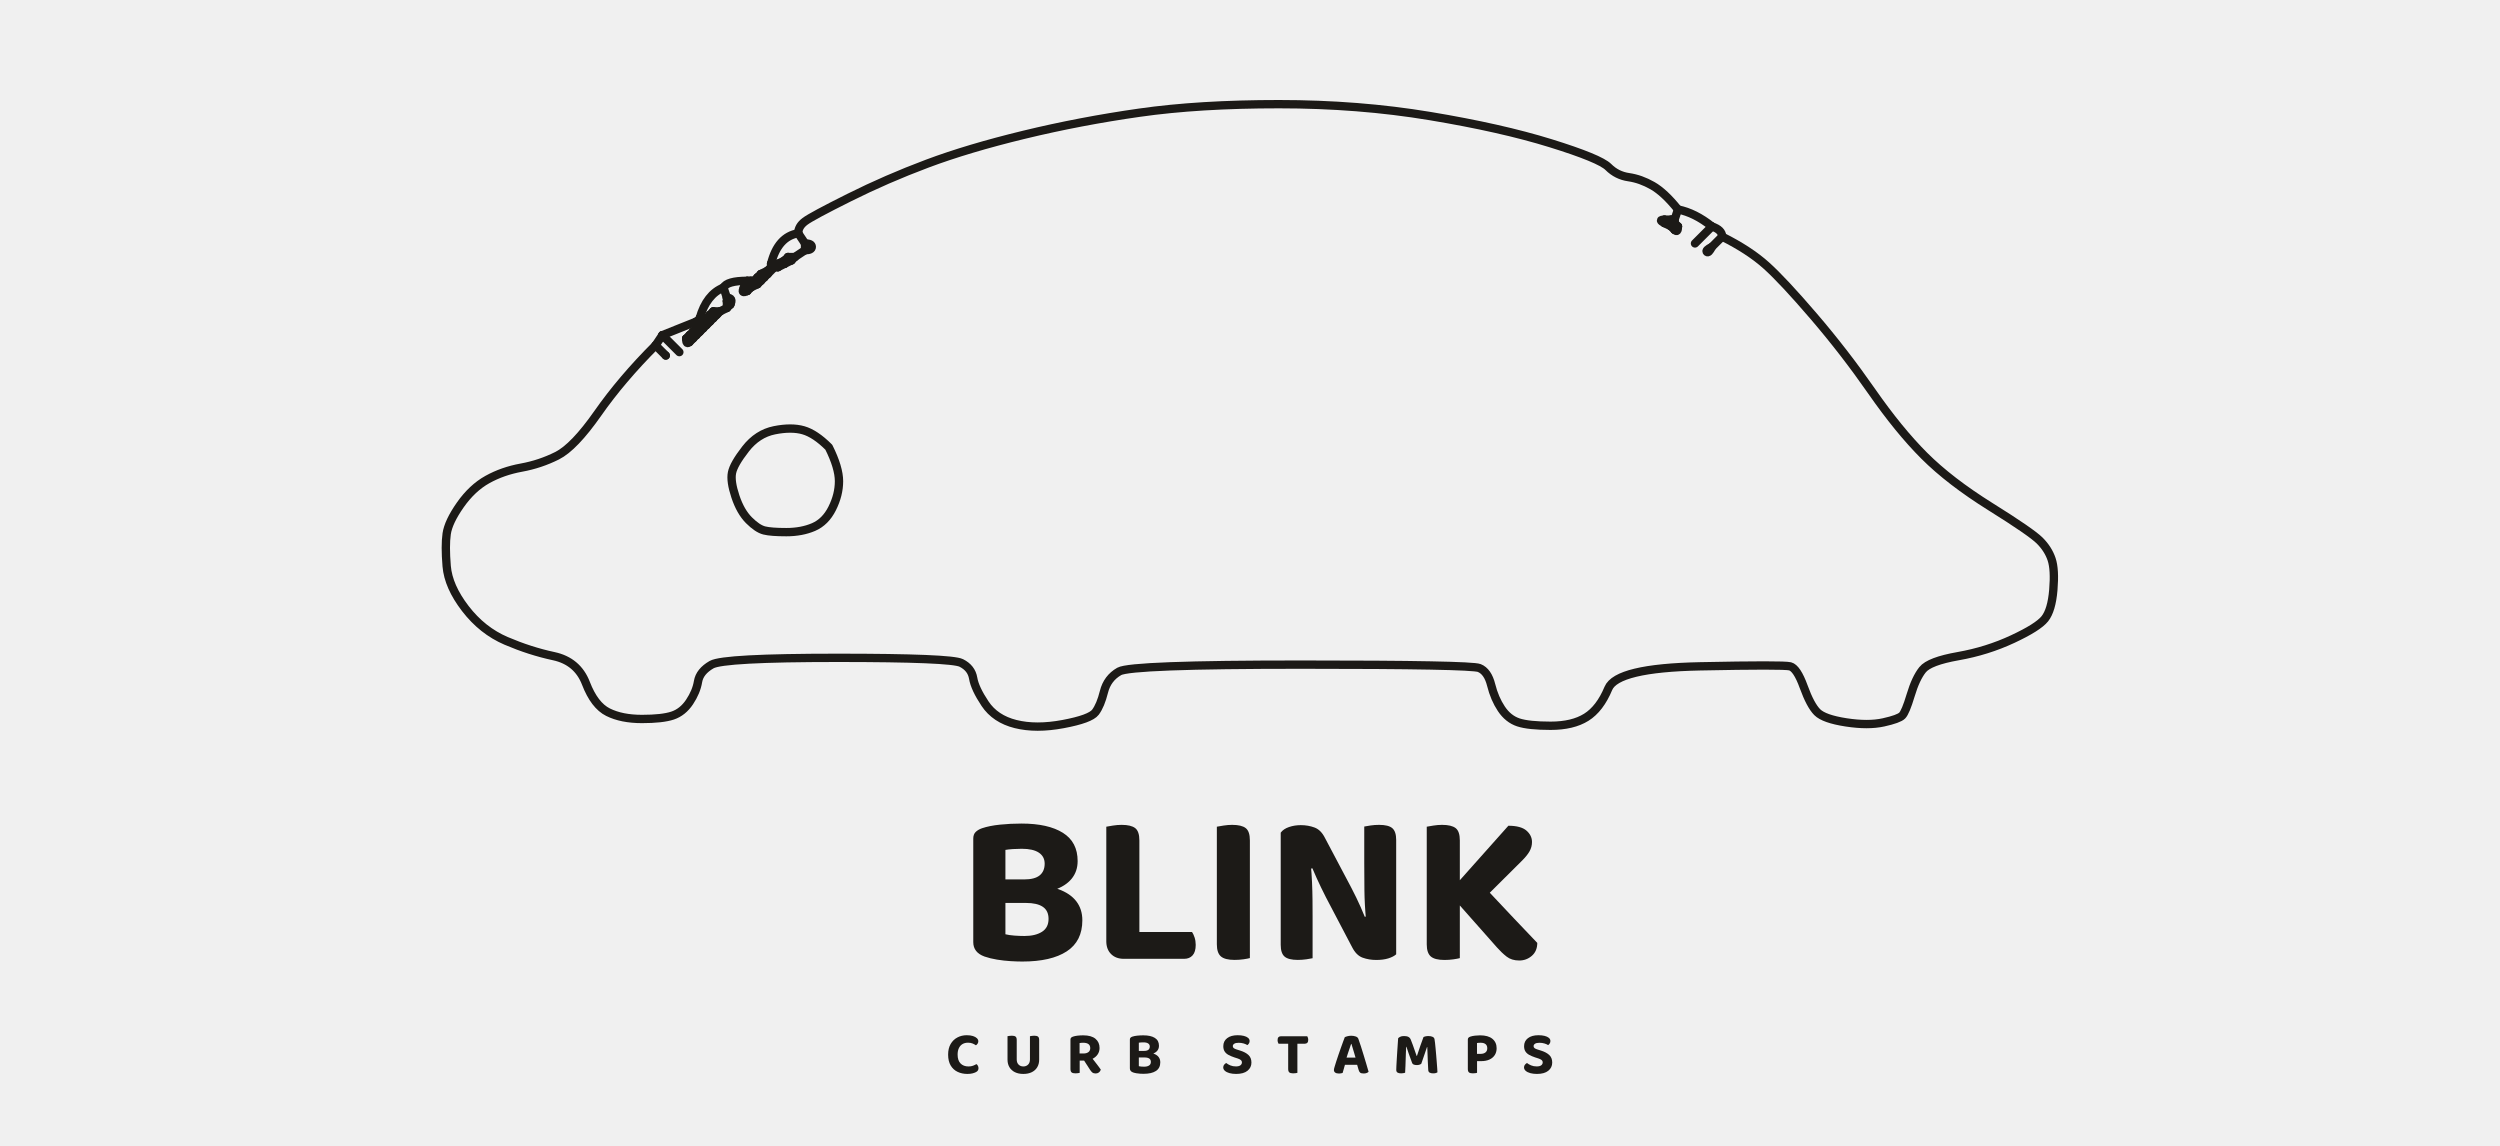
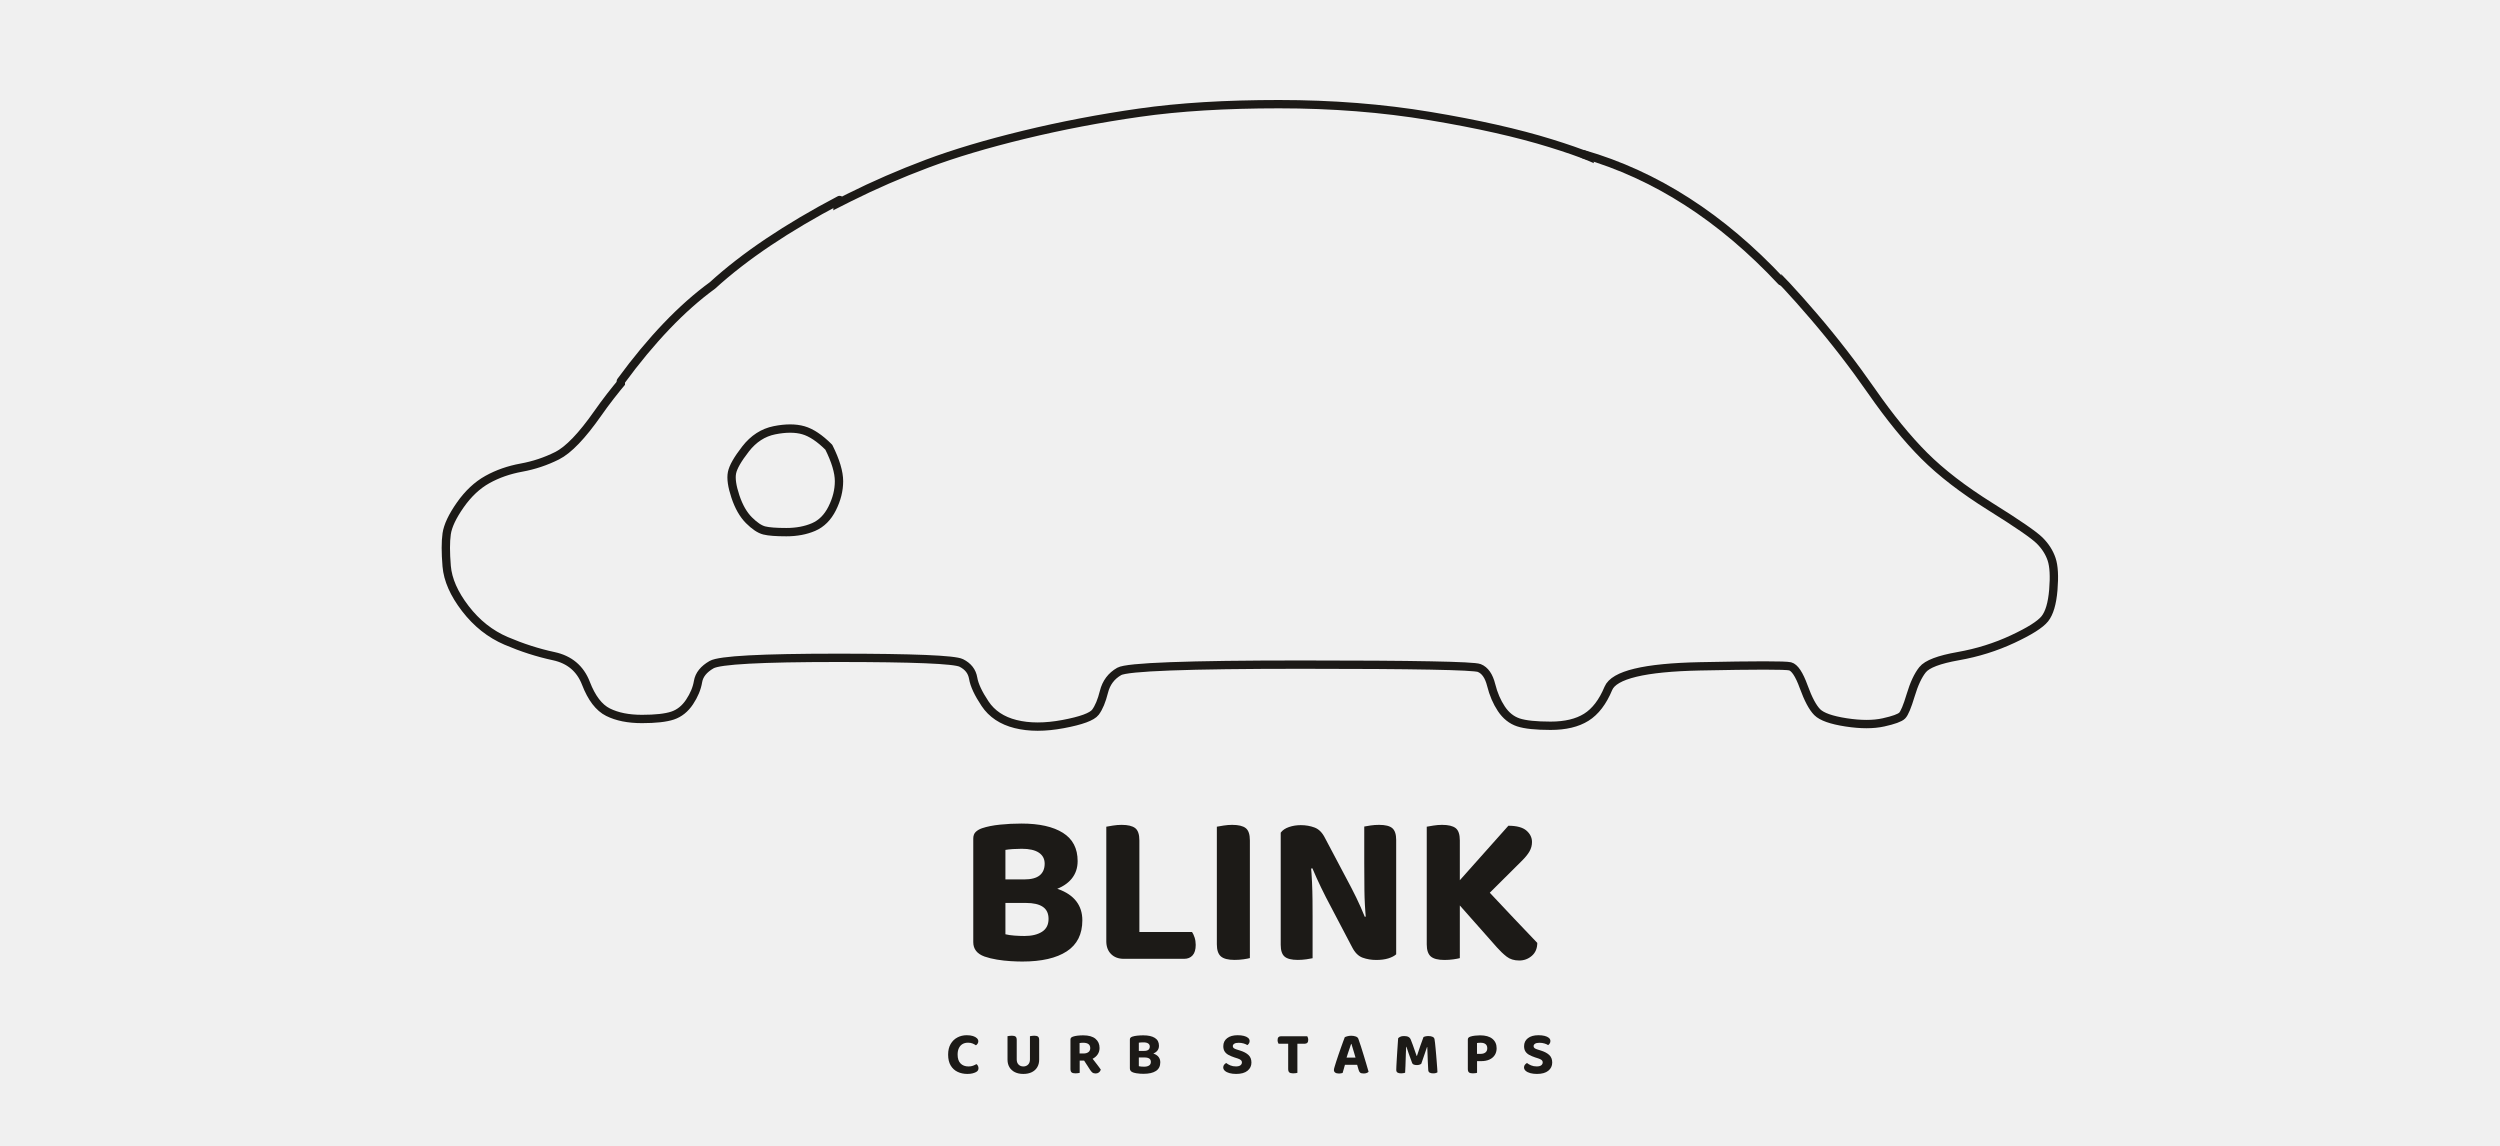
<svg xmlns="http://www.w3.org/2000/svg" viewBox="0 0 1200 550">
+   <defs>
+     <mask id="blink-cleanup">
+       <rect width="1200" height="550" fill="white" />
+       <path d="M300 90H400V185H300Z M765 70H855V135H765Z" fill="black" />
+     </mask>
+   </defs>
  <g fill="none">
-     <g fill="none" stroke="#1c1a17" stroke-width="4" stroke-linecap="round" stroke-linejoin="round">
+     <g fill="none" stroke="#1c1a17" stroke-width="4" stroke-linecap="round" stroke-linejoin="round" mask="url(#blink-cleanup)">
      <path d="M 360.33 138.04 L 360.33 136.41" />
      <path d="M 360.33 138.04 L 363.59 136.41" />
      <path d="M 360.33 138.04 L 358.70 139.67" />
      <path d="M 363.59 136.41 L 361.96 134.78" />
      <path d="M 363.59 136.41 L 365.22 134.78" />
      <path d="M 358.70 139.67 L 357.07 138.04" />
      <path d="M 358.70 139.67 Q 355.43 141.30 357.07 138.04" />
      <path d="M 334.24 160.87 L 332.61 159.24" />
      <path d="M 334.24 160.87 L 335.87 159.24" />
      <path d="M 334.24 160.87 L 332.61 162.50" />
      <path d="M 798.91 105.43 Q 795.65 105.43 798.91 107.07" />
      <path d="M 798.91 105.43 L 802.17 105.43" />
      <path d="M 798.91 105.43 L 798.91 107.07" />
      <path d="M 803.80 105.43 L 805.43 100.54" />
      <path d="M 803.80 105.43 L 802.17 105.43" />
      <path d="M 803.80 105.43 L 803.80 107.07" />
      <path d="M 335.87 155.98 L 335.87 154.35" />
      <path d="M 335.87 155.98 L 334.24 155.98" />
      <path d="M 335.87 155.98 L 337.50 157.61" />
      <path d="M 337.50 157.61 L 339.13 155.98" />
      <path d="M 337.50 157.61 L 335.87 159.24" />
      <path d="M 348.91 142.93 L 347.28 138.04" />
      <path d="M 348.91 142.93 Q 352.17 142.93 350.54 146.20" />
      <path d="M 348.91 142.93 L 348.91 144.57" />
      <path d="M 805.43 100.54 Q 798.91 92.39 793.21 89.13 Q 787.50 85.87 781.79 85.05 Q 776.09 84.24 772.01 80.16 Q 767.93 76.09 744.29 68.75 Q 720.65 61.41 686.41 55.71 Q 652.17 50.00 613.86 50.00 Q 575.54 50.00 547.01 54.08 Q 518.48 58.15 491.58 64.67 Q 464.67 71.20 445.11 78.53 Q 425.54 85.87 407.61 94.84 Q 389.67 103.80 386.41 106.25 Q 383.15 108.70 383.15 111.96" />
      <path d="M 805.43 100.54 Q 813.59 102.17 821.74 108.70" />
      <path d="M 335.87 159.24 L 334.24 157.61" />
      <path d="M 366.85 133.15 L 365.22 131.52" />
      <path d="M 366.85 133.15 L 368.48 131.52" />
      <path d="M 366.85 133.15 L 365.22 134.78" />
      <path d="M 319.57 170.65 L 314.67 165.76" />
      <path d="M 319.57 170.65 Q 322.83 173.91 319.57 170.65" />
      <path d="M 337.50 154.35 L 337.50 152.72" />
      <path d="M 337.50 154.35 L 335.87 154.35" />
      <path d="M 337.50 154.35 L 339.13 155.98" />
      <path d="M 826.63 113.59 Q 826.63 110.33 821.74 108.70" />
      <path d="M 826.63 113.59 Q 839.67 120.11 847.83 127.45 Q 855.98 134.78 870.65 151.90 Q 885.33 169.02 898.37 187.77 Q 911.41 206.52 923.64 218.75 Q 935.87 230.98 955.43 243.21 Q 975.00 255.43 979.08 259.51 Q 983.15 263.59 984.78 268.48 Q 986.41 273.37 985.60 283.15 Q 984.78 292.93 981.52 297.01 Q 978.26 301.09 966.03 306.79 Q 953.80 312.50 939.95 314.95 Q 926.09 317.39 922.83 321.47 Q 919.57 325.54 917.12 333.70 Q 914.67 341.85 913.04 343.48 Q 911.41 345.11 904.08 346.74 Q 896.74 348.37 886.14 346.74 Q 875.54 345.11 872.28 341.85 Q 869.02 338.59 865.76 329.62 Q 862.50 320.65 859.24 319.84 Q 855.98 319.02 816.03 319.84 Q 776.09 320.65 772.01 330.43 Q 767.93 340.22 761.41 344.29 Q 754.89 348.37 744.29 348.37 Q 733.70 348.37 728.80 346.74 Q 723.91 345.11 720.65 340.22 Q 717.39 335.33 715.76 328.80 Q 714.13 322.28 710.05 320.65 Q 705.98 319.02 624.46 319.02 Q 542.93 319.02 537.23 322.28 Q 531.52 325.54 529.89 332.07 Q 528.26 338.59 525.82 341.85 Q 523.37 345.11 510.33 347.55 Q 497.28 350.00 487.50 347.55 Q 477.72 345.11 472.83 337.77 Q 467.93 330.43 467.12 325.54 Q 466.30 320.65 461.41 318.21 Q 456.52 315.76 401.90 315.76 Q 347.28 315.76 341.58 319.02 Q 335.87 322.28 335.05 327.17 Q 334.24 332.07 330.98 336.96 Q 327.72 341.85 322.83 343.48 Q 317.93 345.11 308.15 345.11 Q 298.37 345.11 291.85 341.85 Q 285.33 338.59 281.25 327.99 Q 277.17 317.39 265.76 314.95 Q 254.35 312.50 242.93 307.61 Q 231.52 302.72 223.37 292.12 Q 215.22 281.52 214.40 271.74 Q 213.59 261.96 214.40 256.25 Q 215.22 250.54 220.92 242.39 Q 226.63 234.24 233.97 230.16 Q 241.30 226.09 250.27 224.46 Q 259.24 222.83 267.39 218.75 Q 275.54 214.67 286.96 198.37 Q 298.37 182.07 314.67 165.76" />
      <path d="M 826.63 113.59 L 821.74 118.48" />
      <path d="M 317.93 160.87 L 334.24 154.35" />
      <path d="M 317.93 160.87 L 314.67 165.76" />
      <path d="M 317.93 160.87 L 326.09 169.02" />
      <path d="M 339.13 152.72 L 340.76 151.09" />
      <path d="M 339.13 152.72 L 337.50 152.72" />
      <path d="M 339.13 152.72 L 340.76 154.35" />
      <path d="M 373.37 128.26 L 373.37 126.63" />
      <path d="M 373.37 128.26 L 371.74 128.26" />
      <path d="M 373.37 128.26 L 376.63 126.63" />
      <path d="M 370.11 126.63 Q 373.37 113.59 383.15 111.96" />
      <path d="M 370.11 126.63 L 371.74 126.63" />
      <path d="M 370.11 126.63 L 370.11 128.26" />
      <path d="M 368.48 131.52 L 368.48 129.89" />
      <path d="M 368.48 131.52 L 371.74 128.26" />
      <path d="M 358.70 136.41 L 358.70 134.78" />
      <path d="M 358.70 136.41 L 357.07 138.04" />
      <path d="M 358.70 136.41 L 360.33 136.41" />
      <path d="M 358.70 134.78 Q 348.91 134.78 347.28 138.04" />
      <path d="M 358.70 134.78 L 360.33 134.78" />
      <path d="M 340.76 151.09 L 342.39 149.46" />
      <path d="M 340.76 151.09 L 342.39 152.72" />
      <path d="M 802.17 105.43 L 802.17 107.07" />
      <path d="M 334.24 155.98 L 334.24 154.35" />
      <path d="M 334.24 155.98 L 334.24 157.61" />
      <path d="M 378.26 123.37 L 381.52 123.37" />
      <path d="M 378.26 123.37 L 376.63 125.00" />
      <path d="M 378.26 123.37 L 379.89 125.00" />
      <path d="M 376.63 125.00 L 373.37 126.63" />
      <path d="M 376.63 125.00 L 376.63 126.63" />
      <path d="M 339.13 155.98 L 340.76 154.35" />
      <path d="M 329.35 162.50 L 330.98 160.87" />
      <path d="M 329.35 162.50 Q 329.35 165.76 330.98 164.13" />
      <path d="M 329.35 162.50 L 330.98 164.13" />
      <path d="M 348.91 144.57 L 348.91 147.83" />
      <path d="M 348.91 144.57 L 350.54 146.20" />
      <path d="M 803.80 107.07 L 802.17 107.07" />
      <path d="M 803.80 107.07 L 805.43 108.70" />
      <path d="M 802.17 108.70 L 802.17 107.07" />
      <path d="M 802.17 108.70 L 798.91 107.07" />
      <path d="M 802.17 108.70 L 803.80 110.33" />
      <path d="M 337.50 152.72 L 335.87 152.72" />
      <path d="M 342.39 149.46 L 345.65 149.46" />
      <path d="M 342.39 149.46 L 344.02 151.09" />
      <path d="M 803.80 110.33 L 805.43 108.70" />
      <path d="M 803.80 110.33 Q 805.43 111.96 805.43 108.70" />
      <path d="M 371.74 128.26 L 371.74 126.63" />
      <path d="M 371.74 128.26 L 370.11 128.26" />
      <path d="M 342.39 152.72 L 344.02 151.09" />
      <path d="M 342.39 152.72 L 340.76 154.35" />
      <path d="M 335.87 154.35 L 335.87 152.72" />
      <path d="M 335.87 154.35 L 334.24 154.35" />
      <path d="M 373.37 126.63 L 371.74 126.63" />
      <path d="M 821.74 108.70 L 813.59 116.85" />
      <path d="M 330.98 160.87 L 332.61 159.24" />
      <path d="M 330.98 160.87 L 332.61 162.50" />
      <path d="M 360.33 136.41 L 360.33 134.78" />
      <path d="M 368.48 129.89 L 370.11 128.26" />
      <path d="M 368.48 129.89 L 365.22 131.52" />
      <path d="M 361.96 134.78 L 363.59 133.15" />
      <path d="M 361.96 134.78 L 360.33 134.78" />
      <path d="M 330.98 164.13 L 332.61 162.50" />
      <path d="M 347.28 138.04 Q 339.13 141.30 335.87 152.72" />
      <path d="M 348.91 147.83 L 350.54 146.20" />
      <path d="M 348.91 147.83 L 345.65 149.46" />
      <path d="M 344.02 151.09 L 345.65 149.46" />
      <path d="M 332.61 159.24 L 334.24 157.61" />
      <path d="M 386.41 116.85 L 383.15 111.96" />
      <path d="M 386.41 116.85 Q 389.67 116.85 389.67 118.48 Q 389.67 120.11 386.41 120.11" />
      <path d="M 386.41 116.85 L 386.41 120.11" />
      <path d="M 821.74 118.48 Q 818.48 120.11 819.29 120.92 Q 820.11 121.74 821.74 118.48" />
      <path d="M 379.89 125.00 L 381.52 123.37" />
      <path d="M 379.89 125.00 L 376.63 126.63" />
      <path d="M 363.59 133.15 L 365.22 131.52" />
      <path d="M 363.59 133.15 L 365.22 134.78" />
      <path d="M 381.52 123.37 L 386.41 120.11" />
      <path d="M 397.83 214.67 Q 391.30 208.15 385.60 206.52 Q 379.89 204.89 371.74 206.52 Q 363.59 208.15 357.88 215.49 Q 352.17 222.83 351.36 226.90 Q 350.54 230.98 352.99 238.32 Q 355.43 245.65 359.51 249.73 Q 363.59 253.80 366.85 254.62 Q 370.11 255.43 377.45 255.43 Q 384.78 255.43 390.49 252.99 Q 396.20 250.54 399.46 244.02 Q 402.72 237.50 402.72 230.98 Q 402.72 224.46 397.83 214.67" />
    </g>
+     <path d="M298 183 Q320 153 342 137 Q365 116 403 96 M760 74 Q812 89 855 135" fill="none" stroke="#1c1a17" stroke-width="4" stroke-linecap="round" stroke-linejoin="round" />
  </g>
  <g fill="#1c1a17">
    <path d="M500.247 422.123V433.413H477.101V422.123ZM492.476 433.413 493.67 424.736Q502.323 424.736 508.031 426.799Q513.738 428.862 516.632 432.631Q519.525 436.4 519.525 441.738Q519.525 451.755 512.041 456.647Q504.557 461.539 490.708 461.539Q488.217 461.539 485.013 461.344Q481.81 461.148 478.553 460.614Q475.296 460.079 472.563 459.139Q467.167 457.18 467.167 452.221V402.53Q467.167 400.47 468.328 399.337Q469.488 398.203 471.389 397.55Q474.925 396.352 479.957 395.83Q484.988 395.308 490.276 395.308Q503.134 395.308 510.2 399.757Q517.266 404.206 517.266 413.312Q517.266 418.313 514.344 421.847Q511.421 425.38 505.859 427.221Q500.297 429.062 492.314 429.062L491.615 422.123Q496.661 422.123 499.051 420.172Q501.441 418.221 501.441 414.548Q501.441 411.166 498.677 409.29Q495.913 407.414 490.434 407.414Q488.4 407.414 486.209 407.555Q484.019 407.696 482.601 407.954V448.448Q484.306 448.889 486.871 449.082Q489.436 449.275 491.736 449.275Q496.969 449.275 500.137 447.272Q503.305 445.269 503.305 441.055Q503.305 437.149 500.566 435.281Q497.826 433.413 492.476 433.413Z" />
    <path d="M531.023 416.203H546.902V459.326L539.472 460.237Q535.599 460.237 533.311 457.949Q531.023 455.661 531.023 451.788ZM539.472 460.237V447.345H572.165Q572.844 448.314 573.393 449.962Q573.942 451.609 573.942 453.544Q573.942 456.892 572.452 458.565Q570.963 460.237 568.376 460.237ZM546.902 435.959H531.023V396.818Q532.096 396.61 534.216 396.271Q536.335 395.932 538.374 395.932Q542.875 395.932 544.888 397.488Q546.902 399.044 546.902 403.416Z" />
    <path d="M584.088 416.004H599.942V459.871Q598.948 460.158 596.88 460.458Q594.813 460.757 592.616 460.757Q587.957 460.757 586.022 459.07Q584.088 457.383 584.088 453.273ZM599.942 435.934H584.088V396.818Q585.161 396.61 587.281 396.271Q589.4 395.932 591.439 395.932Q595.94 395.932 597.941 397.488Q599.942 399.044 599.942 403.416Z" />
    <path d="M614.743 414.931 629.166 414.781Q629.582 419.191 629.775 423.559Q629.969 427.927 630.006 432.001Q630.044 436.076 630.044 439.92V459.95Q629.128 460.158 627.088 460.458Q625.047 460.757 622.955 460.757Q618.454 460.757 616.598 459.162Q614.743 457.566 614.743 453.535ZM670.167 441.679 655.719 441.829Q654.995 434.2 654.918 427.352Q654.841 420.505 654.841 414.269V396.739Q655.86 396.531 657.849 396.231Q659.837 395.932 661.955 395.932Q666.456 395.932 668.311 397.527Q670.167 399.123 670.167 403.154ZM670.167 436.662V458.066Q668.836 459.268 666.392 460.025Q663.948 460.782 660.599 460.782Q657.075 460.782 654.043 459.676Q651.01 458.569 649.001 454.625L636.433 430.672Q635.269 428.338 634.147 426.065Q633.026 423.791 631.995 421.474Q630.963 419.157 629.948 416.786L614.743 420.185V399.676Q616.049 397.895 618.703 396.98Q621.357 396.065 624.39 396.065Q627.914 396.065 630.986 397.211Q634.058 398.357 635.988 402.222L648.66 426.175Q649.849 428.43 650.958 430.743Q652.067 433.056 653.113 435.373Q654.159 437.69 655.095 440.061Z" />
    <path d="M693.525 426.495 711.222 424.39Q719.954 433.655 726.803 440.947Q733.653 448.24 737.9 452.599Q737.875 456.547 735.283 458.796Q732.692 461.044 729.239 461.044Q725.574 461.044 723.182 459.174Q720.79 457.304 718.543 454.767ZM711.575 432.016 691.453 432.91 724.022 396.352Q730.046 396.377 732.702 398.692Q735.358 401.007 735.358 404.173Q735.358 406.552 734.168 408.657Q732.979 410.762 730.337 413.354ZM684.839 415.904H700.718V459.896Q699.699 460.183 697.631 460.483Q695.564 460.782 693.367 460.782Q688.708 460.782 686.773 459.095Q684.839 457.408 684.839 453.298ZM700.718 435.835H684.839V396.818Q685.912 396.61 688.032 396.271Q690.151 395.932 692.19 395.932Q696.691 395.932 698.704 397.488Q700.718 399.044 700.718 403.416Z" />
    <path d="M469.588 499.818Q469.588 500.459 469.242 500.962Q468.896 501.465 468.445 501.742Q467.72 501.242 466.812 500.867Q465.904 500.491 464.654 500.491Q463.106 500.491 461.986 501.159Q460.866 501.828 460.26 503.107Q459.654 504.386 459.654 506.213Q459.654 509.009 461.055 510.454Q462.457 511.899 464.874 511.899Q466.139 511.899 467.039 511.552Q467.938 511.206 468.685 510.765Q469.13 511.079 469.402 511.593Q469.674 512.107 469.674 512.777Q469.674 513.354 469.371 513.839Q469.068 514.324 468.338 514.673Q467.782 514.961 466.776 515.224Q465.77 515.487 464.303 515.487Q461.742 515.487 459.652 514.491Q457.562 513.494 456.332 511.442Q455.102 509.39 455.102 506.213Q455.102 503.19 456.309 501.12Q457.517 499.05 459.556 497.976Q461.594 496.903 464.04 496.903Q465.767 496.903 467.007 497.295Q468.247 497.687 468.917 498.345Q469.588 499.002 469.588 499.818Z" />
    <path d="M491.202 515.487Q488.828 515.487 487.126 514.635Q485.424 513.782 484.516 512.24Q483.608 510.699 483.608 508.646V506.73H488.029V508.531Q488.029 510.123 488.923 511.011Q489.817 511.899 491.202 511.899Q492.587 511.899 493.481 511.011Q494.374 510.123 494.374 508.531V506.73H498.802V508.646Q498.802 510.699 497.894 512.24Q496.987 513.782 495.284 514.635Q493.582 515.487 491.202 515.487ZM488.029 507.611H483.608V497.382Q483.908 497.324 484.499 497.229Q485.09 497.135 485.658 497.135Q486.913 497.135 487.471 497.569Q488.029 498.003 488.029 499.222ZM498.802 507.655H494.374V497.382Q494.674 497.324 495.265 497.229Q495.856 497.135 496.424 497.135Q497.679 497.135 498.241 497.569Q498.802 498.003 498.802 499.222Z" />
    <path d="M518.198 505.675H520.101Q521.541 505.675 522.429 505.022Q523.316 504.37 523.316 503.094Q523.316 501.825 522.47 501.172Q521.624 500.52 519.885 500.52Q519.41 500.52 518.999 500.559Q518.587 500.599 518.198 500.671ZM520.497 509.079H513.822V498.975Q513.822 498.4 514.145 498.088Q514.469 497.775 514.999 497.586Q515.95 497.259 517.238 497.11Q518.525 496.961 519.928 496.961Q523.839 496.961 525.814 498.605Q527.788 500.249 527.788 503.05Q527.788 504.805 526.84 506.169Q525.891 507.533 524.255 508.306Q522.619 509.079 520.497 509.079ZM519.696 508.039 523.618 507.125Q524.298 508.03 525.013 508.933Q525.729 509.837 526.376 510.682Q527.022 511.528 527.55 512.233Q528.078 512.939 528.382 513.425Q528.134 514.292 527.456 514.781Q526.778 515.269 525.953 515.269Q524.887 515.269 524.314 514.791Q523.742 514.313 523.24 513.519ZM513.822 507.428H518.249V514.964Q517.965 515.044 517.389 515.128Q516.812 515.211 516.2 515.211Q514.9 515.211 514.361 514.741Q513.822 514.27 513.822 513.124Z" />
    <path d="M551.562 504.438V507.586H545.108V504.438ZM549.395 507.586 549.728 505.167Q552.141 505.167 553.732 505.742Q555.324 506.317 556.131 507.368Q556.937 508.419 556.937 509.908Q556.937 512.701 554.85 514.065Q552.764 515.429 548.902 515.429Q548.207 515.429 547.314 515.375Q546.421 515.32 545.512 515.171Q544.604 515.022 543.842 514.76Q542.338 514.214 542.338 512.831V498.975Q542.338 498.4 542.661 498.084Q542.985 497.768 543.515 497.586Q544.501 497.252 545.904 497.106Q547.307 496.961 548.781 496.961Q552.367 496.961 554.337 498.201Q556.307 499.442 556.307 501.981Q556.307 503.376 555.493 504.361Q554.678 505.346 553.127 505.86Q551.576 506.373 549.35 506.373L549.155 504.438Q550.562 504.438 551.228 503.894Q551.895 503.35 551.895 502.326Q551.895 501.383 551.124 500.86Q550.353 500.336 548.825 500.336Q548.258 500.336 547.647 500.376Q547.037 500.415 546.641 500.487V511.779Q547.117 511.902 547.832 511.956Q548.547 512.01 549.189 512.01Q550.648 512.01 551.531 511.451Q552.414 510.892 552.414 509.717Q552.414 508.628 551.651 508.107Q550.887 507.586 549.395 507.586Z" />
    <path d="M593.212 511.884Q594.759 511.884 595.439 511.319Q596.12 510.754 596.12 509.98Q596.12 509.253 595.583 508.812Q595.046 508.371 594.01 508.039L592.479 507.549Q590.909 507.018 589.712 506.379Q588.515 505.741 587.85 504.735Q587.184 503.729 587.184 502.166Q587.184 499.756 589.017 498.33Q590.85 496.903 594.099 496.903Q595.753 496.903 597.04 497.225Q598.328 497.548 599.071 498.169Q599.815 498.79 599.815 499.701Q599.815 500.342 599.502 500.834Q599.189 501.326 598.737 501.654Q598.078 501.206 596.967 500.871Q595.856 500.535 594.538 500.535Q593.143 500.535 592.443 500.988Q591.744 501.441 591.744 502.166Q591.744 502.74 592.212 503.102Q592.68 503.465 593.614 503.753L595.206 504.253Q597.85 505.067 599.269 506.406Q600.687 507.745 600.687 510.024Q600.687 512.447 598.799 513.967Q596.912 515.487 593.344 515.487Q591.575 515.487 590.179 515.107Q588.782 514.726 587.966 514.011Q587.149 513.295 587.149 512.34Q587.149 511.583 587.597 511.051Q588.044 510.519 588.583 510.242Q589.36 510.88 590.545 511.382Q591.73 511.884 593.212 511.884Z" />
    <path d="M618.561 500.978 618.527 497.412H627.488Q627.663 497.682 627.805 498.142Q627.947 498.601 627.947 499.134Q627.947 500.06 627.528 500.519Q627.108 500.978 626.387 500.978ZM622.631 497.412 622.666 500.978H613.698Q613.522 500.701 613.38 500.241Q613.238 499.782 613.238 499.25Q613.238 498.294 613.658 497.853Q614.077 497.412 614.798 497.412ZM618.327 500.195H622.748V514.964Q622.471 515.044 621.891 515.128Q621.311 515.211 620.705 515.211Q619.406 515.211 618.867 514.741Q618.327 514.27 618.327 513.124Z" />
    <path d="M648.686 501.09H648.526Q648.224 502 647.838 503.131Q647.453 504.262 647.039 505.494Q646.625 506.727 646.25 507.955L645.731 510.55Q645.557 511.116 645.395 511.723Q645.233 512.33 645.064 512.91Q644.896 513.49 644.745 514.02Q644.594 514.55 644.471 514.992Q644.136 515.101 643.731 515.2Q643.326 515.298 642.765 515.298Q641.551 515.298 640.913 514.853Q640.275 514.408 640.275 513.593Q640.275 513.222 640.384 512.847Q640.493 512.472 640.631 511.977Q640.891 511.035 641.366 509.581Q641.84 508.127 642.416 506.434Q642.992 504.741 643.582 503.082Q644.172 501.423 644.677 500.039Q645.183 498.654 645.492 497.858Q645.922 497.609 646.805 497.383Q647.688 497.157 648.555 497.157Q649.797 497.157 650.785 497.518Q651.773 497.88 652.028 498.682Q652.592 500.21 653.235 502.231Q653.879 504.253 654.547 506.448Q655.216 508.643 655.834 510.719Q656.453 512.795 656.922 514.454Q656.609 514.803 656 515.039Q655.391 515.276 654.566 515.276Q653.354 515.276 652.866 514.853Q652.377 514.43 652.13 513.542L651.197 510.292L650.7 507.827Q650.341 506.542 649.97 505.317Q649.6 504.093 649.273 503.007Q648.946 501.922 648.686 501.09ZM643.806 511.095 645.508 507.654H652.299L652.873 511.095Z" />
    <path d="M682.205 510.616Q681.87 510.872 681.338 511.054Q680.807 511.236 680.114 511.236Q679.209 511.236 678.604 511.003Q677.999 510.769 677.81 510.208Q676.824 507.467 676.153 505.63Q675.481 503.792 675.094 502.464H674.955Q674.868 504.286 674.811 505.808Q674.754 507.329 674.715 508.753Q674.676 510.177 674.618 511.666Q674.561 513.154 674.46 514.912Q674.132 515.014 673.603 515.116Q673.074 515.218 672.535 515.218Q671.434 515.218 670.82 514.843Q670.206 514.469 670.206 513.542Q670.206 512.907 670.268 511.646Q670.329 510.384 670.431 508.745Q670.532 507.105 670.644 505.285Q670.756 503.465 670.883 501.681Q671.009 499.897 671.11 498.383Q671.342 498.048 672.042 497.675Q672.741 497.303 673.953 497.303Q675.281 497.303 676.065 497.729Q676.849 498.156 677.198 499.103Q677.643 500.164 678.133 501.54Q678.622 502.916 679.105 504.315Q679.587 505.713 679.99 506.853H680.128Q680.963 504.286 681.806 501.852Q682.649 499.418 683.276 497.791Q683.669 497.58 684.296 497.442Q684.922 497.303 685.623 497.303Q686.863 497.303 687.64 497.675Q688.417 498.047 688.555 498.76Q688.671 499.319 688.805 500.508Q688.939 501.697 689.084 503.252Q689.229 504.806 689.371 506.498Q689.512 508.19 689.639 509.79Q689.766 511.391 689.857 512.681Q689.947 513.97 689.976 514.716Q689.539 514.978 689.062 515.098Q688.584 515.218 687.855 515.218Q686.935 515.218 686.271 514.879Q685.607 514.541 685.549 513.564Q685.419 511.28 685.336 509.234Q685.254 507.187 685.204 505.492Q685.154 503.796 685.089 502.588H684.951Q684.578 503.83 683.894 505.733Q683.211 507.635 682.205 510.616Z" />
    <path d="M708.958 505.853H710.691Q712.152 505.853 713.02 505.168Q713.888 504.483 713.888 503.173Q713.888 501.862 713.075 501.191Q712.261 500.52 710.719 500.52Q710.179 500.52 709.763 500.548Q709.347 500.577 708.958 500.648ZM710.969 509.346H704.56V498.975Q704.56 498.4 704.883 498.088Q705.207 497.775 705.737 497.586Q706.688 497.259 708.013 497.11Q709.338 496.961 710.424 496.961Q714.328 496.961 716.355 498.634Q718.382 500.306 718.382 503.166Q718.382 505.03 717.492 506.419Q716.603 507.808 714.949 508.577Q713.294 509.346 710.969 509.346ZM704.56 507.4H708.987V514.964Q708.703 515.044 708.127 515.128Q707.55 515.211 706.938 515.211Q705.638 515.211 705.099 514.741Q704.56 514.27 704.56 513.124Z" />
    <path d="M737.59 511.884Q739.137 511.884 739.817 511.319Q740.498 510.754 740.498 509.98Q740.498 509.253 739.961 508.812Q739.424 508.371 738.388 508.039L736.857 507.549Q735.287 507.018 734.09 506.379Q732.893 505.741 732.228 504.735Q731.562 503.729 731.562 502.166Q731.562 499.756 733.395 498.33Q735.228 496.903 738.477 496.903Q740.131 496.903 741.418 497.225Q742.706 497.548 743.449 498.169Q744.193 498.79 744.193 499.701Q744.193 500.342 743.88 500.834Q743.567 501.326 743.115 501.654Q742.456 501.206 741.345 500.871Q740.234 500.535 738.916 500.535Q737.521 500.535 736.821 500.988Q736.122 501.441 736.122 502.166Q736.122 502.74 736.59 503.102Q737.058 503.465 737.992 503.753L739.584 504.253Q742.228 505.067 743.647 506.406Q745.065 507.745 745.065 510.024Q745.065 512.447 743.177 513.967Q741.29 515.487 737.722 515.487Q735.953 515.487 734.557 515.107Q733.16 514.726 732.344 514.011Q731.527 513.295 731.527 512.34Q731.527 511.583 731.975 511.051Q732.422 510.519 732.961 510.242Q733.738 510.88 734.923 511.382Q736.108 511.884 737.59 511.884Z" />
  </g>
</svg>
